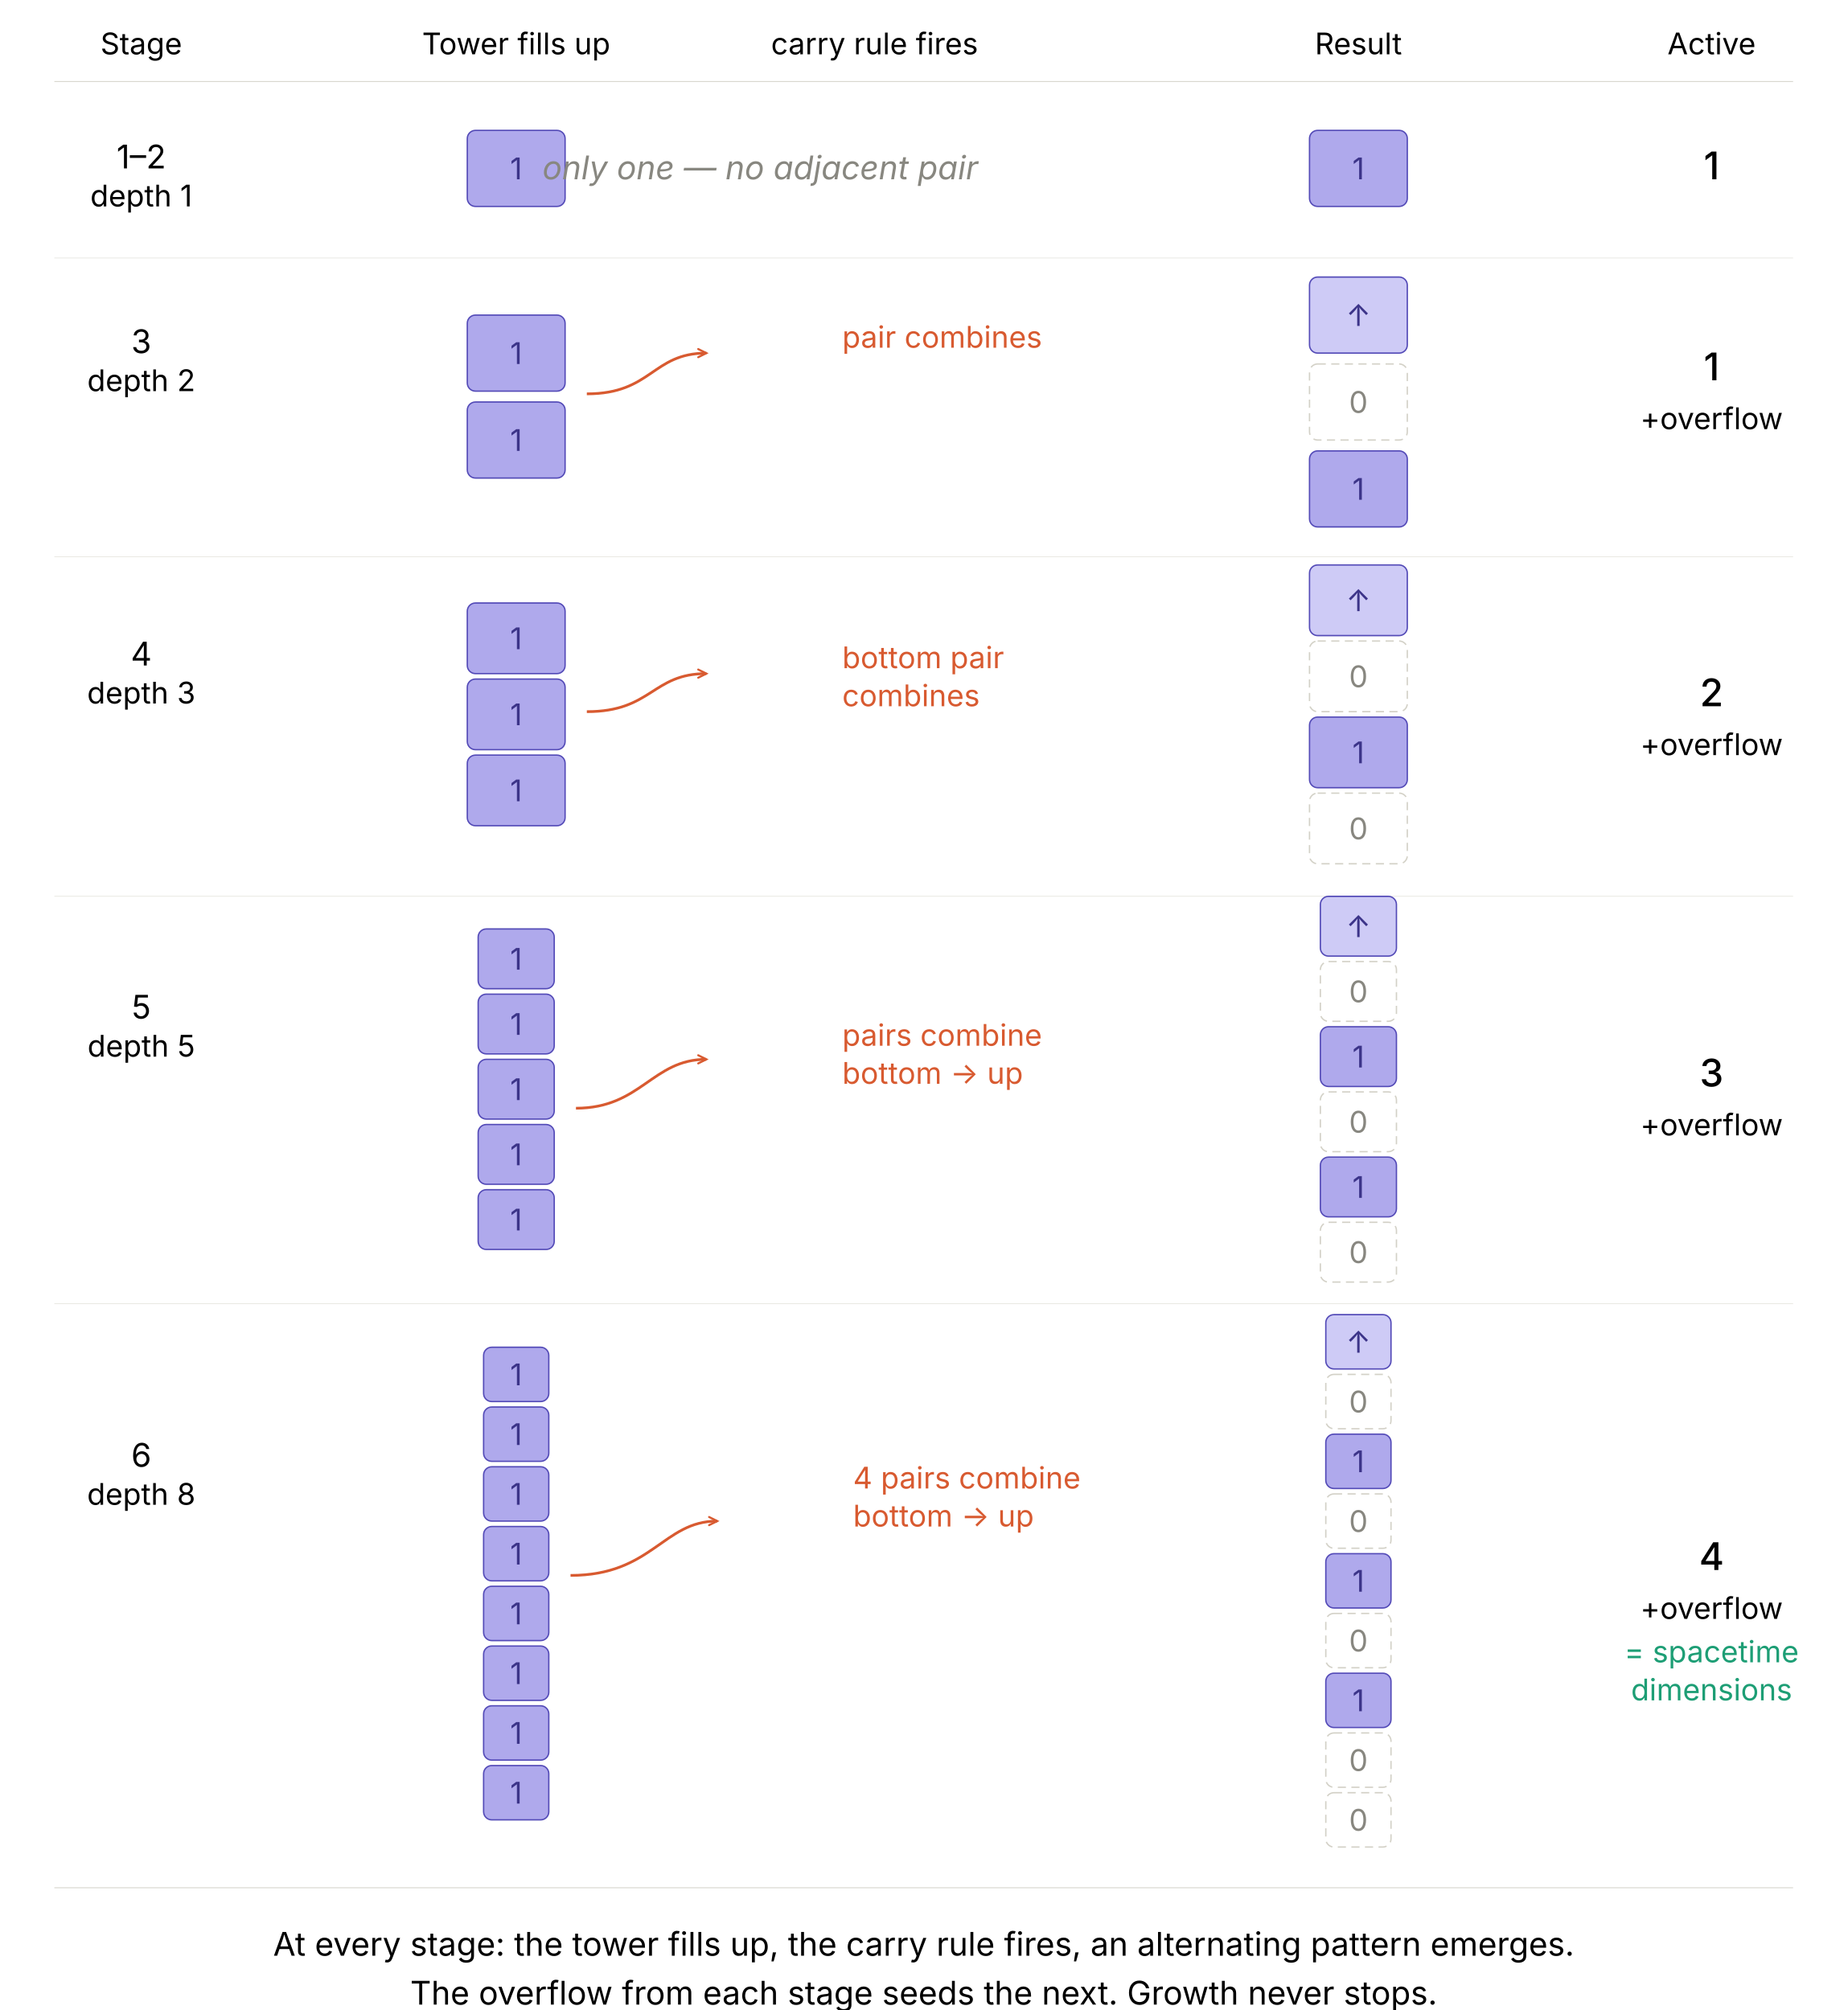
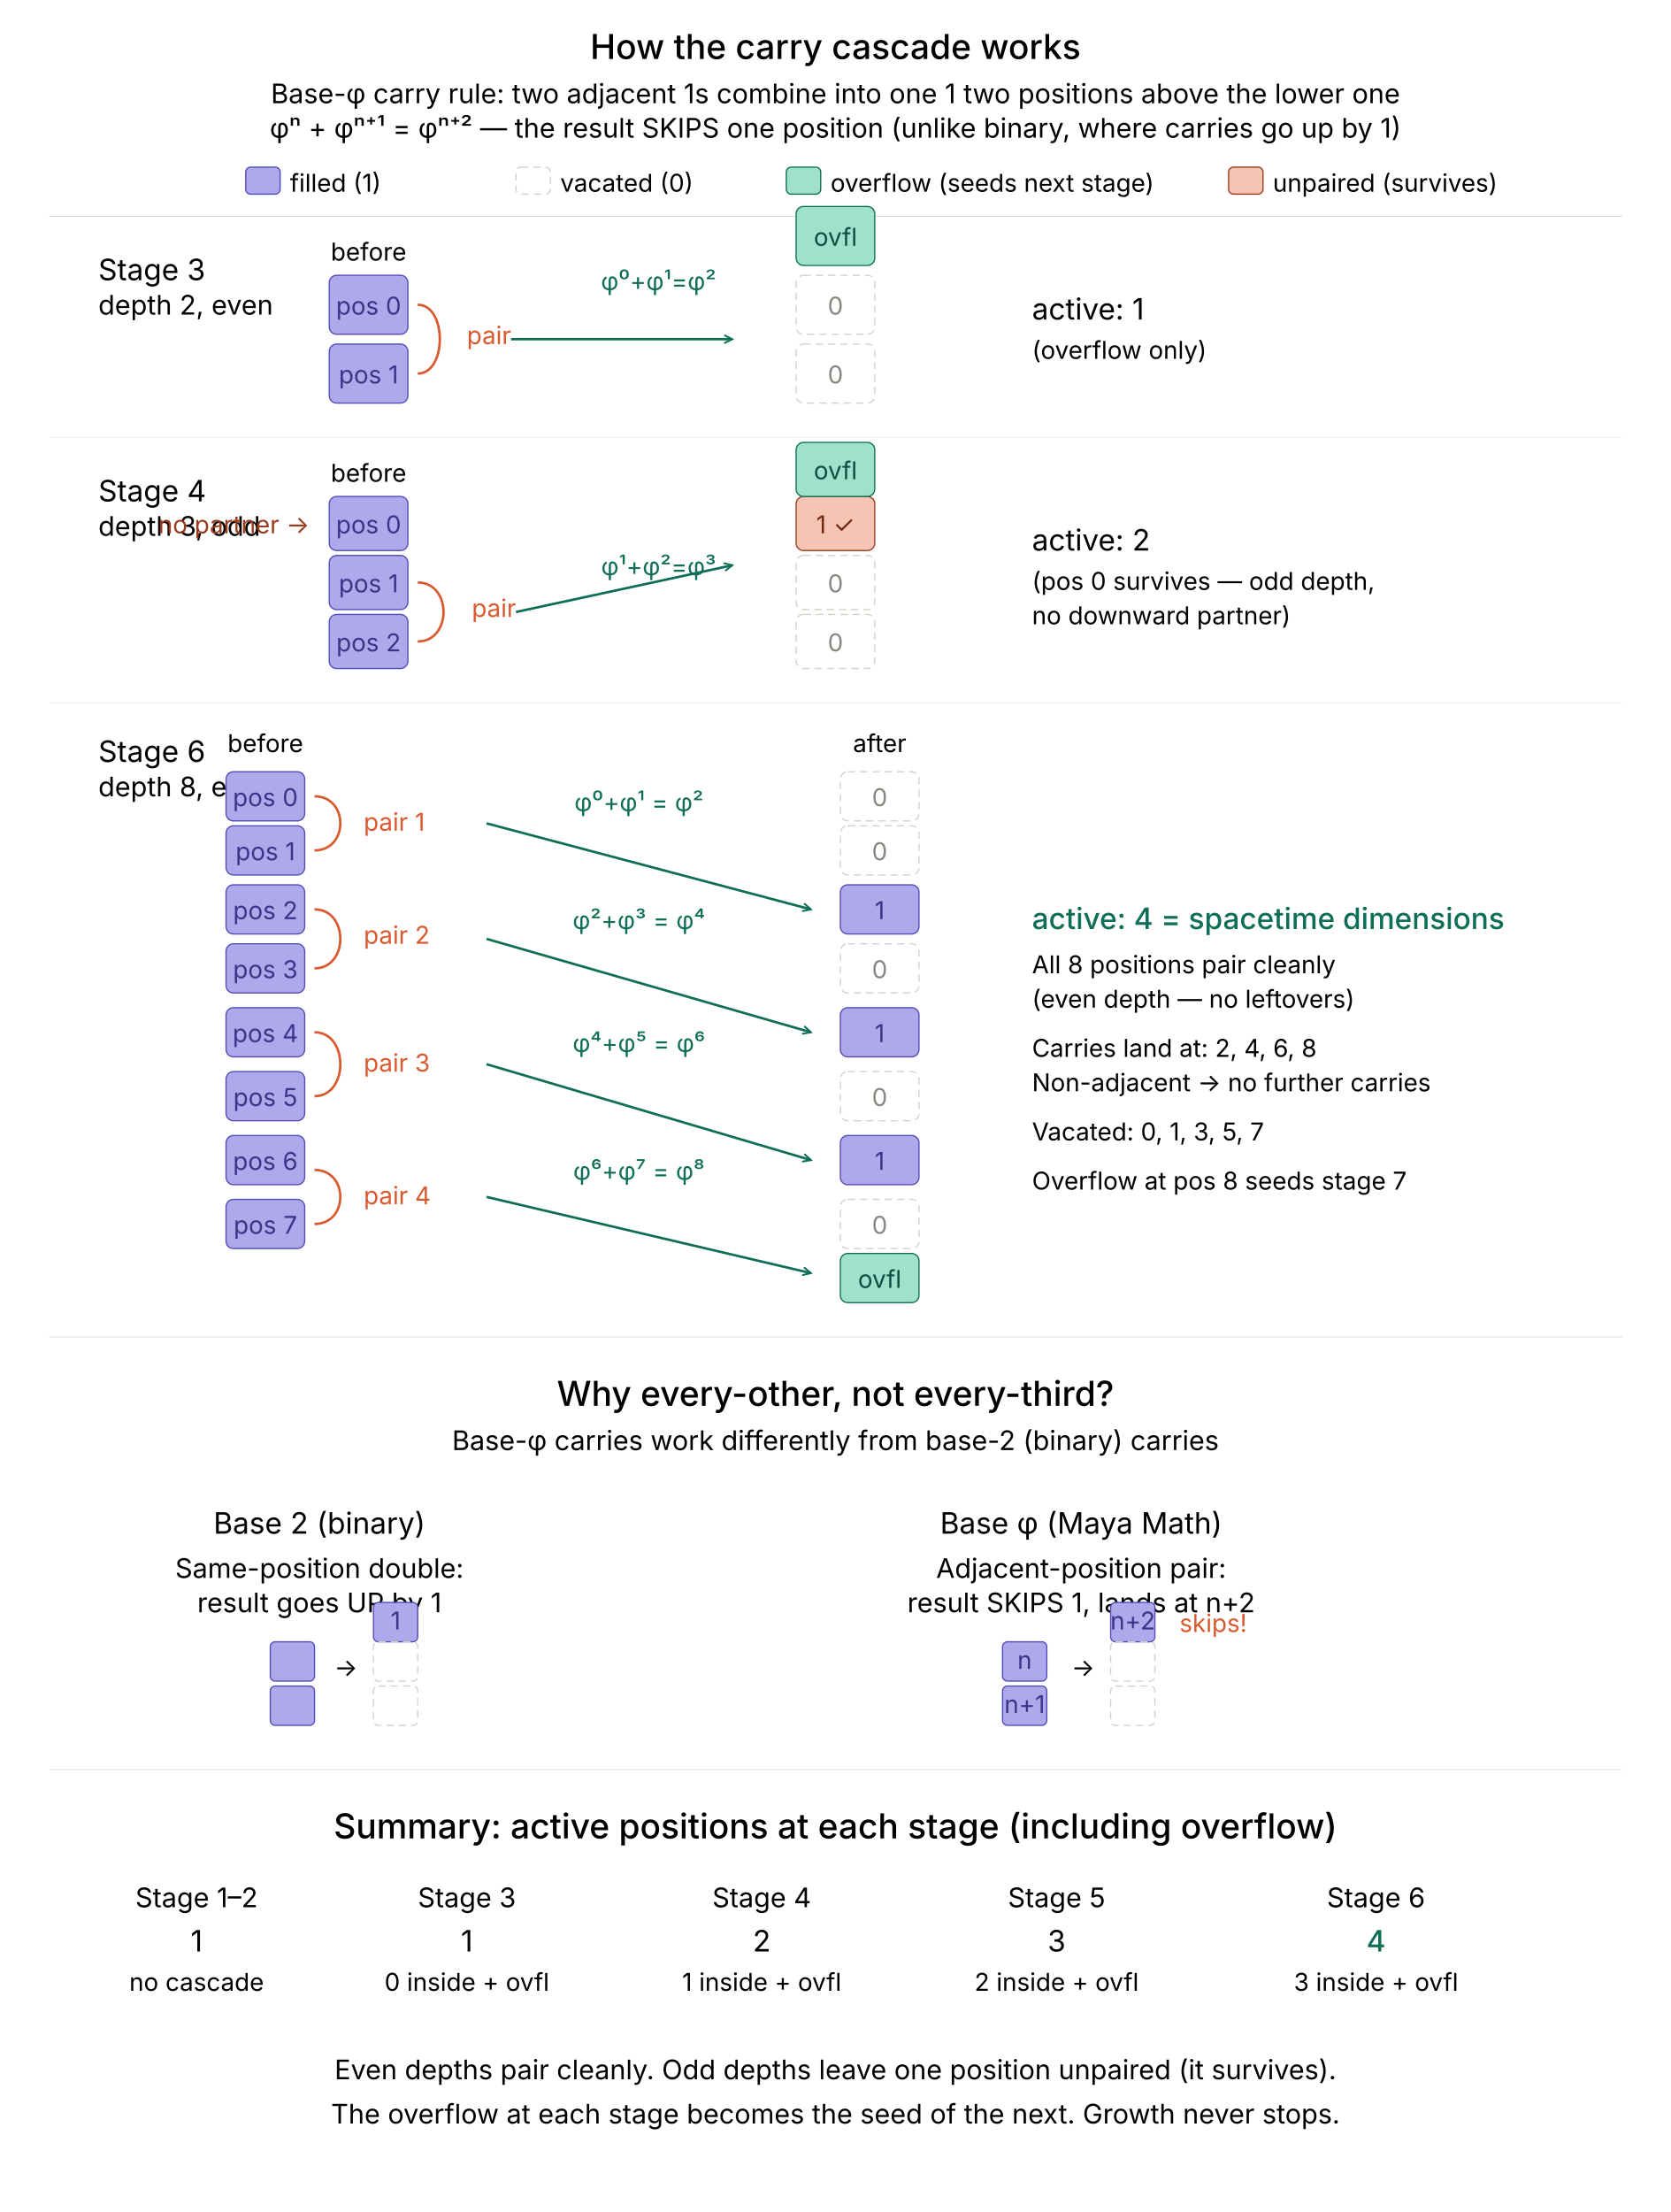
- <svg xmlns="http://www.w3.org/2000/svg" width="100%" viewBox="0 0 680 740">
+ <svg xmlns="http://www.w3.org/2000/svg" width="100%" viewBox="0 0 680 900">
  <style>
    text { font-family: system-ui, -apple-system, sans-serif; }
    .h { font-size: 14px; font-weight: 500; }
    .s { font-size: 12px; }
    .st { font-size: 11px; }
+     .xs { font-size: 10px; }
    .on { fill: #AFA9EC; stroke: #534AB7; stroke-width: 0.5; }
    .off { fill: none; stroke: #D3D1C7; stroke-width: 0.5; stroke-dasharray: 3 2; }
-     .bnd { fill: #CECBF6; stroke: #534AB7; stroke-width: 0.5; }
-     .arr-carry { stroke: #D85A30; stroke-width: 1; fill: none; }
+     .bnd { fill: #9FE1CB; stroke: #0F6E56; stroke-width: 0.5; }
+     .surv { fill: #F5C4B3; stroke: #993C1D; stroke-width: 0.5; }
+     .pair-bracket { fill: none; stroke: #D85A30; stroke-width: 1; }
+     .carry-arrow { fill: none; stroke: #0F6E56; stroke-width: 1; }
    @media (prefers-color-scheme: dark) {
-       .h { fill: #D3D1C7; }
-       .s { fill: #B4B2A9; }
-       .st { fill: #888780; }
+       .h { fill: #D3D1C7; } .s { fill: #B4B2A9; } .st { fill: #888780; } .xs { fill: #888780; }
      .off { stroke: #5F5E5A; }
    }
    @media not (prefers-color-scheme: dark) {
-       .h { fill: #2C2C2A; }
-       .s { fill: #5F5E5A; }
-       .st { fill: #888780; }
+       .h { fill: #2C2C2A; } .s { fill: #5F5E5A; } .st { fill: #888780; } .xs { fill: #888780; }
    }
  </style>
  <defs>
-     <marker id="ca" viewBox="0 0 10 10" refX="8" refY="5" markerWidth="5" markerHeight="5" orient="auto">
-       <path d="M2 2L8 5L2 8" fill="none" stroke="#D85A30" stroke-width="1.5" stroke-linecap="round" />
+     <marker id="ga" viewBox="0 0 10 10" refX="8" refY="5" markerWidth="5" markerHeight="5" orient="auto">
+       <path d="M2 2L8 5L2 8" fill="none" stroke="#0F6E56" stroke-width="1.5" stroke-linecap="round" />
    </marker>
  </defs>
-   <text class="st" x="52" y="20" text-anchor="middle">Stage</text>
-   <text class="st" x="190" y="20" text-anchor="middle">Tower fills up</text>
-   <text class="st" x="360" y="20" text-anchor="end">carry rule fires</text>
-   <text class="st" x="500" y="20" text-anchor="middle">Result</text>
-   <text class="st" x="630" y="20" text-anchor="middle">Active</text>
-   <line x1="20" y1="30" x2="660" y2="30" stroke="#D3D1C7" stroke-width="0.3" />
-   <text class="s" x="52" y="62" text-anchor="middle">1–2</text>
-   <text class="st" x="52" y="76" text-anchor="middle">depth 1</text>
-   <rect x="172" y="48" width="36" height="28" rx="3" class="on" />
-   <text class="st" x="190" y="66" text-anchor="middle" fill="#3C3489">1</text>
-   <text class="s" x="360" y="66" text-anchor="end" style="fill:#888780;font-style:italic">only one — no adjacent pair</text>
-   <rect x="482" y="48" width="36" height="28" rx="3" class="on" />
-   <text class="st" x="500" y="66" text-anchor="middle" fill="#3C3489">1</text>
-   <text class="h" x="630" y="66" text-anchor="middle">1</text>
-   <line x1="20" y1="95" x2="660" y2="95" stroke="#D3D1C7" stroke-width="0.15" />
-   <text class="s" x="52" y="130" text-anchor="middle">3</text>
-   <text class="st" x="52" y="144" text-anchor="middle">depth 2</text>
-   <rect x="172" y="116" width="36" height="28" rx="3" class="on" />
-   <rect x="172" y="148" width="36" height="28" rx="3" class="on" />
-   <text class="st" x="190" y="134" text-anchor="middle" fill="#3C3489">1</text>
-   <text class="st" x="190" y="166" text-anchor="middle" fill="#3C3489">1</text>
-   <path d="M216 145 C240 145, 240 130, 260 130" class="arr-carry" marker-end="url(#ca)" />
-   <text class="st" x="310" y="128" style="fill:#D85A30">pair combines</text>
-   <rect x="482" y="102" width="36" height="28" rx="3" class="bnd" />
-   <rect x="482" y="134" width="36" height="28" rx="3" class="off" />
-   <rect x="482" y="166" width="36" height="28" rx="3" class="on" />
-   <text class="st" x="500" y="120" text-anchor="middle" fill="#3C3489">↑</text>
-   <text class="st" x="500" y="152" text-anchor="middle" fill="#888780">0</text>
-   <text class="st" x="500" y="184" text-anchor="middle" fill="#3C3489">1</text>
-   <text class="h" x="630" y="140" text-anchor="middle">1</text>
-   <text class="st" x="630" y="158" text-anchor="middle">+overflow</text>
-   <line x1="20" y1="205" x2="660" y2="205" stroke="#D3D1C7" stroke-width="0.15" />
-   <text class="s" x="52" y="245" text-anchor="middle">4</text>
-   <text class="st" x="52" y="259" text-anchor="middle">depth 3</text>
-   <rect x="172" y="222" width="36" height="26" rx="3" class="on" />
-   <rect x="172" y="250" width="36" height="26" rx="3" class="on" />
-   <rect x="172" y="278" width="36" height="26" rx="3" class="on" />
-   <text class="st" x="190" y="239" text-anchor="middle" fill="#3C3489">1</text>
-   <text class="st" x="190" y="267" text-anchor="middle" fill="#3C3489">1</text>
-   <text class="st" x="190" y="295" text-anchor="middle" fill="#3C3489">1</text>
-   <path d="M216 262 C240 262, 240 248, 260 248" class="arr-carry" marker-end="url(#ca)" />
-   <text class="st" x="310" y="246" style="fill:#D85A30">bottom pair</text>
-   <text class="st" x="310" y="260" style="fill:#D85A30">combines</text>
-   <rect x="482" y="208" width="36" height="26" rx="3" class="bnd" />
-   <rect x="482" y="236" width="36" height="26" rx="3" class="off" />
-   <rect x="482" y="264" width="36" height="26" rx="3" class="on" />
-   <rect x="482" y="292" width="36" height="26" rx="3" class="off" />
-   <text class="st" x="500" y="225" text-anchor="middle" fill="#3C3489">↑</text>
-   <text class="st" x="500" y="253" text-anchor="middle" fill="#888780">0</text>
-   <text class="st" x="500" y="281" text-anchor="middle" fill="#3C3489">1</text>
-   <text class="st" x="500" y="309" text-anchor="middle" fill="#888780">0</text>
-   <text class="h" x="630" y="260" text-anchor="middle">2</text>
-   <text class="st" x="630" y="278" text-anchor="middle">+overflow</text>
-   <line x1="20" y1="330" x2="660" y2="330" stroke="#D3D1C7" stroke-width="0.15" />
-   <text class="s" x="52" y="375" text-anchor="middle">5</text>
-   <text class="st" x="52" y="389" text-anchor="middle">depth 5</text>
-   <rect x="176" y="342" width="28" height="22" rx="3" class="on" />
-   <rect x="176" y="366" width="28" height="22" rx="3" class="on" />
-   <rect x="176" y="390" width="28" height="22" rx="3" class="on" />
-   <rect x="176" y="414" width="28" height="22" rx="3" class="on" />
-   <rect x="176" y="438" width="28" height="22" rx="3" class="on" />
-   <text class="st" x="190" y="357" text-anchor="middle" fill="#3C3489">1</text>
-   <text class="st" x="190" y="381" text-anchor="middle" fill="#3C3489">1</text>
-   <text class="st" x="190" y="405" text-anchor="middle" fill="#3C3489">1</text>
-   <text class="st" x="190" y="429" text-anchor="middle" fill="#3C3489">1</text>
-   <text class="st" x="190" y="453" text-anchor="middle" fill="#3C3489">1</text>
-   <path d="M212 408 C236 408, 240 390, 260 390" class="arr-carry" marker-end="url(#ca)" />
-   <text class="st" x="310" y="385" style="fill:#D85A30">pairs combine</text>
-   <text class="st" x="310" y="399" style="fill:#D85A30">bottom → up</text>
-   <rect x="486" y="330" width="28" height="22" rx="3" class="bnd" />
-   <rect x="486" y="354" width="28" height="22" rx="3" class="off" />
-   <rect x="486" y="378" width="28" height="22" rx="3" class="on" />
-   <rect x="486" y="402" width="28" height="22" rx="3" class="off" />
-   <rect x="486" y="426" width="28" height="22" rx="3" class="on" />
-   <rect x="486" y="450" width="28" height="22" rx="3" class="off" />
-   <text class="st" x="500" y="345" text-anchor="middle" fill="#3C3489">↑</text>
-   <text class="st" x="500" y="369" text-anchor="middle" fill="#888780">0</text>
-   <text class="st" x="500" y="393" text-anchor="middle" fill="#3C3489">1</text>
-   <text class="st" x="500" y="417" text-anchor="middle" fill="#888780">0</text>
-   <text class="st" x="500" y="441" text-anchor="middle" fill="#3C3489">1</text>
-   <text class="st" x="500" y="465" text-anchor="middle" fill="#888780">0</text>
-   <text class="h" x="630" y="400" text-anchor="middle">3</text>
-   <text class="st" x="630" y="418" text-anchor="middle">+overflow</text>
-   <line x1="20" y1="480" x2="660" y2="480" stroke="#D3D1C7" stroke-width="0.15" />
-   <text class="s" x="52" y="540" text-anchor="middle">6</text>
-   <text class="st" x="52" y="554" text-anchor="middle">depth 8</text>
-   <rect x="178" y="496" width="24" height="20" rx="3" class="on" />
-   <rect x="178" y="518" width="24" height="20" rx="3" class="on" />
-   <rect x="178" y="540" width="24" height="20" rx="3" class="on" />
-   <rect x="178" y="562" width="24" height="20" rx="3" class="on" />
-   <rect x="178" y="584" width="24" height="20" rx="3" class="on" />
-   <rect x="178" y="606" width="24" height="20" rx="3" class="on" />
-   <rect x="178" y="628" width="24" height="20" rx="3" class="on" />
-   <rect x="178" y="650" width="24" height="20" rx="3" class="on" />
-   <text class="st" x="190" y="510" text-anchor="middle" fill="#3C3489">1</text>
-   <text class="st" x="190" y="532" text-anchor="middle" fill="#3C3489">1</text>
-   <text class="st" x="190" y="554" text-anchor="middle" fill="#3C3489">1</text>
-   <text class="st" x="190" y="576" text-anchor="middle" fill="#3C3489">1</text>
-   <text class="st" x="190" y="598" text-anchor="middle" fill="#3C3489">1</text>
-   <text class="st" x="190" y="620" text-anchor="middle" fill="#3C3489">1</text>
-   <text class="st" x="190" y="642" text-anchor="middle" fill="#3C3489">1</text>
-   <text class="st" x="190" y="664" text-anchor="middle" fill="#3C3489">1</text>
-   <path d="M210 580 C240 580, 244 560, 264 560" class="arr-carry" marker-end="url(#ca)" />
-   <text class="st" x="314" y="548" style="fill:#D85A30">4 pairs combine</text>
-   <text class="st" x="314" y="562" style="fill:#D85A30">bottom → up</text>
-   <rect x="488" y="484" width="24" height="20" rx="3" class="bnd" />
-   <rect x="488" y="506" width="24" height="20" rx="3" class="off" />
-   <rect x="488" y="528" width="24" height="20" rx="3" class="on" />
-   <rect x="488" y="550" width="24" height="20" rx="3" class="off" />
-   <rect x="488" y="572" width="24" height="20" rx="3" class="on" />
-   <rect x="488" y="594" width="24" height="20" rx="3" class="off" />
-   <rect x="488" y="616" width="24" height="20" rx="3" class="on" />
-   <rect x="488" y="638" width="24" height="20" rx="3" class="off" />
-   <rect x="488" y="660" width="24" height="20" rx="3" class="off" />
-   <text class="st" x="500" y="498" text-anchor="middle" fill="#3C3489">↑</text>
-   <text class="st" x="500" y="520" text-anchor="middle" fill="#888780">0</text>
-   <text class="st" x="500" y="542" text-anchor="middle" fill="#3C3489">1</text>
-   <text class="st" x="500" y="564" text-anchor="middle" fill="#888780">0</text>
-   <text class="st" x="500" y="586" text-anchor="middle" fill="#3C3489">1</text>
-   <text class="st" x="500" y="608" text-anchor="middle" fill="#888780">0</text>
-   <text class="st" x="500" y="630" text-anchor="middle" fill="#3C3489">1</text>
-   <text class="st" x="500" y="652" text-anchor="middle" fill="#888780">0</text>
-   <text class="st" x="500" y="674" text-anchor="middle" fill="#888780">0</text>
-   <text class="h" x="630" y="578" text-anchor="middle">4</text>
-   <text class="st" x="630" y="596" text-anchor="middle">+overflow</text>
-   <text class="st" x="630" y="612" text-anchor="middle" style="fill:#1D9E75">= spacetime</text>
-   <text class="st" x="630" y="626" text-anchor="middle" style="fill:#1D9E75">dimensions</text>
-   <line x1="20" y1="695" x2="660" y2="695" stroke="#D3D1C7" stroke-width="0.3" />
-   <text class="s" x="340" y="720" text-anchor="middle">At every stage: the tower fills up, the carry rule fires, an alternating pattern emerges.</text>
-   <text class="s" x="340" y="738" text-anchor="middle">The overflow from each stage seeds the next. Growth never stops.</text>
+   <text class="h" x="340" y="24" text-anchor="middle">How the carry cascade works</text>
+   <text class="st" x="340" y="42" text-anchor="middle">Base-φ carry rule: two adjacent 1s combine into one 1 two positions above the lower one</text>
+   <text class="st" x="340" y="56" text-anchor="middle">φⁿ + φⁿ⁺¹ = φⁿ⁺² — the result SKIPS one position (unlike binary, where carries go up by 1)</text>
+   <rect x="100" y="68" width="14" height="11" rx="2" class="on" />
+   <text class="xs" x="118" y="78">filled (1)</text>
+   <rect x="210" y="68" width="14" height="11" rx="2" class="off" />
+   <text class="xs" x="228" y="78">vacated (0)</text>
+   <rect x="320" y="68" width="14" height="11" rx="2" class="bnd" />
+   <text class="xs" x="338" y="78">overflow (seeds next stage)</text>
+   <rect x="500" y="68" width="14" height="11" rx="2" class="surv" />
+   <text class="xs" x="518" y="78">unpaired (survives)</text>
+   <line x1="20" y1="88" x2="660" y2="88" stroke="#D3D1C7" stroke-width="0.3" />
+   <text class="s" x="40" y="114" text-anchor="start">Stage 3</text>
+   <text class="st" x="40" y="128" text-anchor="start">depth 2, even</text>
+   <text class="xs" x="150" y="106" text-anchor="middle">before</text>
+   <rect x="134" y="112" width="32" height="24" rx="3" class="on" />
+   <text class="xs" x="150" y="128" text-anchor="middle" fill="#3C3489">pos 0</text>
+   <rect x="134" y="140" width="32" height="24" rx="3" class="on" />
+   <text class="xs" x="150" y="156" text-anchor="middle" fill="#3C3489">pos 1</text>
+   <path d="M170 124 C182 124,182 152,170 152" class="pair-bracket" />
+   <text class="xs" x="190" y="140" style="fill:#D85A30">pair</text>
+   <text class="xs" x="268" y="118" text-anchor="middle" style="fill:#0F6E56">φ⁰+φ¹=φ²</text>
+   <line x1="208" y1="138" x2="298" y2="138" class="carry-arrow" marker-end="url(#ga)" />
+   <text class="xs" x="340" y="106" text-anchor="middle">after</text>
+   <rect x="324" y="112" width="32" height="24" rx="3" class="off" />
+   <text class="xs" x="340" y="128" text-anchor="middle" fill="#888780">0</text>
+   <rect x="324" y="140" width="32" height="24" rx="3" class="off" />
+   <text class="xs" x="340" y="156" text-anchor="middle" fill="#888780">0</text>
+   <rect x="324" y="84" width="32" height="24" rx="3" class="bnd" />
+   <text class="xs" x="340" y="100" text-anchor="middle" fill="#085041">ovfl</text>
+   <text class="s" x="420" y="130" text-anchor="start">active: 1</text>
+   <text class="xs" x="420" y="146" text-anchor="start">(overflow only)</text>
+   <line x1="20" y1="178" x2="660" y2="178" stroke="#D3D1C7" stroke-width="0.15" />
+   <text class="s" x="40" y="204" text-anchor="start">Stage 4</text>
+   <text class="st" x="40" y="218" text-anchor="start">depth 3, odd</text>
+   <text class="xs" x="150" y="196" text-anchor="middle">before</text>
+   <rect x="134" y="202" width="32" height="22" rx="3" class="on" />
+   <text class="xs" x="150" y="217" text-anchor="middle" fill="#3C3489">pos 0</text>
+   <rect x="134" y="226" width="32" height="22" rx="3" class="on" />
+   <text class="xs" x="150" y="241" text-anchor="middle" fill="#3C3489">pos 1</text>
+   <rect x="134" y="250" width="32" height="22" rx="3" class="on" />
+   <text class="xs" x="150" y="265" text-anchor="middle" fill="#3C3489">pos 2</text>
+   <text class="xs" x="126" y="217" text-anchor="end" style="fill:#993C1D">no partner →</text>
+   <path d="M170 237 C184 237,184 261,170 261" class="pair-bracket" />
+   <text class="xs" x="192" y="251" style="fill:#D85A30">pair</text>
+   <text class="xs" x="268" y="234" text-anchor="middle" style="fill:#0F6E56">φ¹+φ²=φ³</text>
+   <line x1="210" y1="249" x2="298" y2="230" class="carry-arrow" marker-end="url(#ga)" />
+   <text class="xs" x="340" y="196" text-anchor="middle">after</text>
+   <rect x="324" y="202" width="32" height="22" rx="3" class="surv" />
+   <text class="xs" x="340" y="217" text-anchor="middle" fill="#712B13">1 ✓</text>
+   <rect x="324" y="226" width="32" height="22" rx="3" class="off" />
+   <text class="xs" x="340" y="241" text-anchor="middle" fill="#888780">0</text>
+   <rect x="324" y="250" width="32" height="22" rx="3" class="off" />
+   <text class="xs" x="340" y="265" text-anchor="middle" fill="#888780">0</text>
+   <rect x="324" y="180" width="32" height="22" rx="3" class="bnd" />
+   <text class="xs" x="340" y="195" text-anchor="middle" fill="#085041">ovfl</text>
+   <text class="s" x="420" y="224" text-anchor="start">active: 2</text>
+   <text class="xs" x="420" y="240" text-anchor="start">(pos 0 survives — odd depth,</text>
+   <text class="xs" x="420" y="254" text-anchor="start">no downward partner)</text>
+   <line x1="20" y1="286" x2="660" y2="286" stroke="#D3D1C7" stroke-width="0.15" />
+   <text class="s" x="40" y="310" text-anchor="start">Stage 6</text>
+   <text class="st" x="40" y="324" text-anchor="start">depth 8, even</text>
+   <text class="xs" x="108" y="306" text-anchor="middle">before</text>
+   <rect x="92" y="314" width="32" height="20" rx="3" class="on" />
+   <text class="xs" x="108" y="328" text-anchor="middle" fill="#3C3489">pos 0</text>
+   <rect x="92" y="336" width="32" height="20" rx="3" class="on" />
+   <text class="xs" x="108" y="350" text-anchor="middle" fill="#3C3489">pos 1</text>
+   <rect x="92" y="360" width="32" height="20" rx="3" class="on" />
+   <text class="xs" x="108" y="374" text-anchor="middle" fill="#3C3489">pos 2</text>
+   <rect x="92" y="384" width="32" height="20" rx="3" class="on" />
+   <text class="xs" x="108" y="398" text-anchor="middle" fill="#3C3489">pos 3</text>
+   <rect x="92" y="410" width="32" height="20" rx="3" class="on" />
+   <text class="xs" x="108" y="424" text-anchor="middle" fill="#3C3489">pos 4</text>
+   <rect x="92" y="436" width="32" height="20" rx="3" class="on" />
+   <text class="xs" x="108" y="450" text-anchor="middle" fill="#3C3489">pos 5</text>
+   <rect x="92" y="462" width="32" height="20" rx="3" class="on" />
+   <text class="xs" x="108" y="476" text-anchor="middle" fill="#3C3489">pos 6</text>
+   <rect x="92" y="488" width="32" height="20" rx="3" class="on" />
+   <text class="xs" x="108" y="502" text-anchor="middle" fill="#3C3489">pos 7</text>
+   <path d="M128 324 C142 324,142 346,128 346" class="pair-bracket" />
+   <text class="xs" x="148" y="338" style="fill:#D85A30">pair 1</text>
+   <path d="M128 370 C142 370,142 394,128 394" class="pair-bracket" />
+   <text class="xs" x="148" y="384" style="fill:#D85A30">pair 2</text>
+   <path d="M128 420 C142 420,142 446,128 446" class="pair-bracket" />
+   <text class="xs" x="148" y="436" style="fill:#D85A30">pair 3</text>
+   <path d="M128 476 C142 476,142 498,128 498" class="pair-bracket" />
+   <text class="xs" x="148" y="490" style="fill:#D85A30">pair 4</text>
+   <text class="xs" x="260" y="330" text-anchor="middle" style="fill:#0F6E56">φ⁰+φ¹ = φ²</text>
+   <line x1="198" y1="335" x2="330" y2="370" class="carry-arrow" marker-end="url(#ga)" />
+   <text class="xs" x="260" y="378" text-anchor="middle" style="fill:#0F6E56">φ²+φ³ = φ⁴</text>
+   <line x1="198" y1="382" x2="330" y2="420" class="carry-arrow" marker-end="url(#ga)" />
+   <text class="xs" x="260" y="428" text-anchor="middle" style="fill:#0F6E56">φ⁴+φ⁵ = φ⁶</text>
+   <line x1="198" y1="433" x2="330" y2="472" class="carry-arrow" marker-end="url(#ga)" />
+   <text class="xs" x="260" y="480" text-anchor="middle" style="fill:#0F6E56">φ⁶+φ⁷ = φ⁸</text>
+   <line x1="198" y1="487" x2="330" y2="518" class="carry-arrow" marker-end="url(#ga)" />
+   <text class="xs" x="358" y="306" text-anchor="middle">after</text>
+   <rect x="342" y="314" width="32" height="20" rx="3" class="off" />
+   <text class="xs" x="358" y="328" text-anchor="middle" fill="#888780">0</text>
+   <rect x="342" y="336" width="32" height="20" rx="3" class="off" />
+   <text class="xs" x="358" y="350" text-anchor="middle" fill="#888780">0</text>
+   <rect x="342" y="360" width="32" height="20" rx="3" class="on" />
+   <text class="xs" x="358" y="374" text-anchor="middle" fill="#3C3489">1</text>
+   <rect x="342" y="384" width="32" height="20" rx="3" class="off" />
+   <text class="xs" x="358" y="398" text-anchor="middle" fill="#888780">0</text>
+   <rect x="342" y="410" width="32" height="20" rx="3" class="on" />
+   <text class="xs" x="358" y="424" text-anchor="middle" fill="#3C3489">1</text>
+   <rect x="342" y="436" width="32" height="20" rx="3" class="off" />
+   <text class="xs" x="358" y="450" text-anchor="middle" fill="#888780">0</text>
+   <rect x="342" y="462" width="32" height="20" rx="3" class="on" />
+   <text class="xs" x="358" y="476" text-anchor="middle" fill="#3C3489">1</text>
+   <rect x="342" y="488" width="32" height="20" rx="3" class="off" />
+   <text class="xs" x="358" y="502" text-anchor="middle" fill="#888780">0</text>
+   <rect x="342" y="510" width="32" height="20" rx="3" class="bnd" />
+   <text class="xs" x="358" y="524" text-anchor="middle" fill="#085041">ovfl</text>
+   <text class="s" x="420" y="378" text-anchor="start" style="fill:#0F6E56;font-weight:500">active: 4 = spacetime dimensions</text>
+   <text class="xs" x="420" y="396" text-anchor="start">All 8 positions pair cleanly</text>
+   <text class="xs" x="420" y="410" text-anchor="start">(even depth — no leftovers)</text>
+   <text class="xs" x="420" y="430" text-anchor="start">Carries land at: 2, 4, 6, 8</text>
+   <text class="xs" x="420" y="444" text-anchor="start">Non-adjacent → no further carries</text>
+   <text class="xs" x="420" y="464" text-anchor="start">Vacated: 0, 1, 3, 5, 7</text>
+   <text class="xs" x="420" y="484" text-anchor="start">Overflow at pos 8 seeds stage 7</text>
+   <line x1="20" y1="544" x2="660" y2="544" stroke="#D3D1C7" stroke-width="0.3" />
+   <text class="h" x="340" y="572" text-anchor="middle">Why every-other, not every-third?</text>
+   <text class="st" x="340" y="590" text-anchor="middle">Base-φ carries work differently from base-2 (binary) carries</text>
+   <text class="s" x="130" y="624" text-anchor="middle">Base 2 (binary)</text>
+   <text class="st" x="130" y="642" text-anchor="middle">Same-position double:</text>
+   <text class="st" x="130" y="656" text-anchor="middle">result goes UP by 1</text>
+   <rect x="110" y="668" width="18" height="16" rx="2" class="on" />
+   <rect x="110" y="686" width="18" height="16" rx="2" class="on" />
+   <text class="xs" x="136" y="682">→</text>
+   <rect x="152" y="652" width="18" height="16" rx="2" class="on" />
+   <text class="xs" x="161" y="663" text-anchor="middle" fill="#3C3489">1</text>
+   <rect x="152" y="668" width="18" height="16" rx="2" class="off" />
+   <rect x="152" y="686" width="18" height="16" rx="2" class="off" />
+   <text class="s" x="440" y="624" text-anchor="middle">Base φ (Maya Math)</text>
+   <text class="st" x="440" y="642" text-anchor="middle">Adjacent-position pair:</text>
+   <text class="st" x="440" y="656" text-anchor="middle">result SKIPS 1, lands at n+2</text>
+   <rect x="408" y="668" width="18" height="16" rx="2" class="on" />
+   <text class="xs" x="417" y="679" text-anchor="middle" fill="#3C3489">n</text>
+   <rect x="408" y="686" width="18" height="16" rx="2" class="on" />
+   <text class="xs" x="417" y="697" text-anchor="middle" fill="#3C3489">n+1</text>
+   <text class="xs" x="436" y="682">→</text>
+   <rect x="452" y="652" width="18" height="16" rx="2" class="on" />
+   <text class="xs" x="461" y="663" text-anchor="middle" fill="#3C3489">n+2</text>
+   <rect x="452" y="668" width="18" height="16" rx="2" class="off" />
+   <rect x="452" y="686" width="18" height="16" rx="2" class="off" />
+   <text class="xs" x="480" y="664" text-anchor="start" style="fill:#D85A30">skips!</text>
+   <line x1="20" y1="720" x2="660" y2="720" stroke="#D3D1C7" stroke-width="0.3" />
+   <text class="h" x="340" y="748" text-anchor="middle">Summary: active positions at each stage (including overflow)</text>
+   <text class="st" x="80" y="776" text-anchor="middle">Stage 1–2</text>
+   <text class="s" x="80" y="794" text-anchor="middle">1</text>
+   <text class="xs" x="80" y="810" text-anchor="middle">no cascade</text>
+   <text class="st" x="190" y="776" text-anchor="middle">Stage 3</text>
+   <text class="s" x="190" y="794" text-anchor="middle">1</text>
+   <text class="xs" x="190" y="810" text-anchor="middle">0 inside + ovfl</text>
+   <text class="st" x="310" y="776" text-anchor="middle">Stage 4</text>
+   <text class="s" x="310" y="794" text-anchor="middle">2</text>
+   <text class="xs" x="310" y="810" text-anchor="middle">1 inside + ovfl</text>
+   <text class="st" x="430" y="776" text-anchor="middle">Stage 5</text>
+   <text class="s" x="430" y="794" text-anchor="middle">3</text>
+   <text class="xs" x="430" y="810" text-anchor="middle">2 inside + ovfl</text>
+   <text class="st" x="560" y="776" text-anchor="middle">Stage 6</text>
+   <text class="s" x="560" y="794" text-anchor="middle" style="fill:#0F6E56;font-weight:500">4</text>
+   <text class="xs" x="560" y="810" text-anchor="middle">3 inside + ovfl</text>
+   <text class="st" x="340" y="846" text-anchor="middle">Even depths pair cleanly. Odd depths leave one position unpaired (it survives).</text>
+   <text class="st" x="340" y="864" text-anchor="middle">The overflow at each stage becomes the seed of the next. Growth never stops.</text>
</svg>
